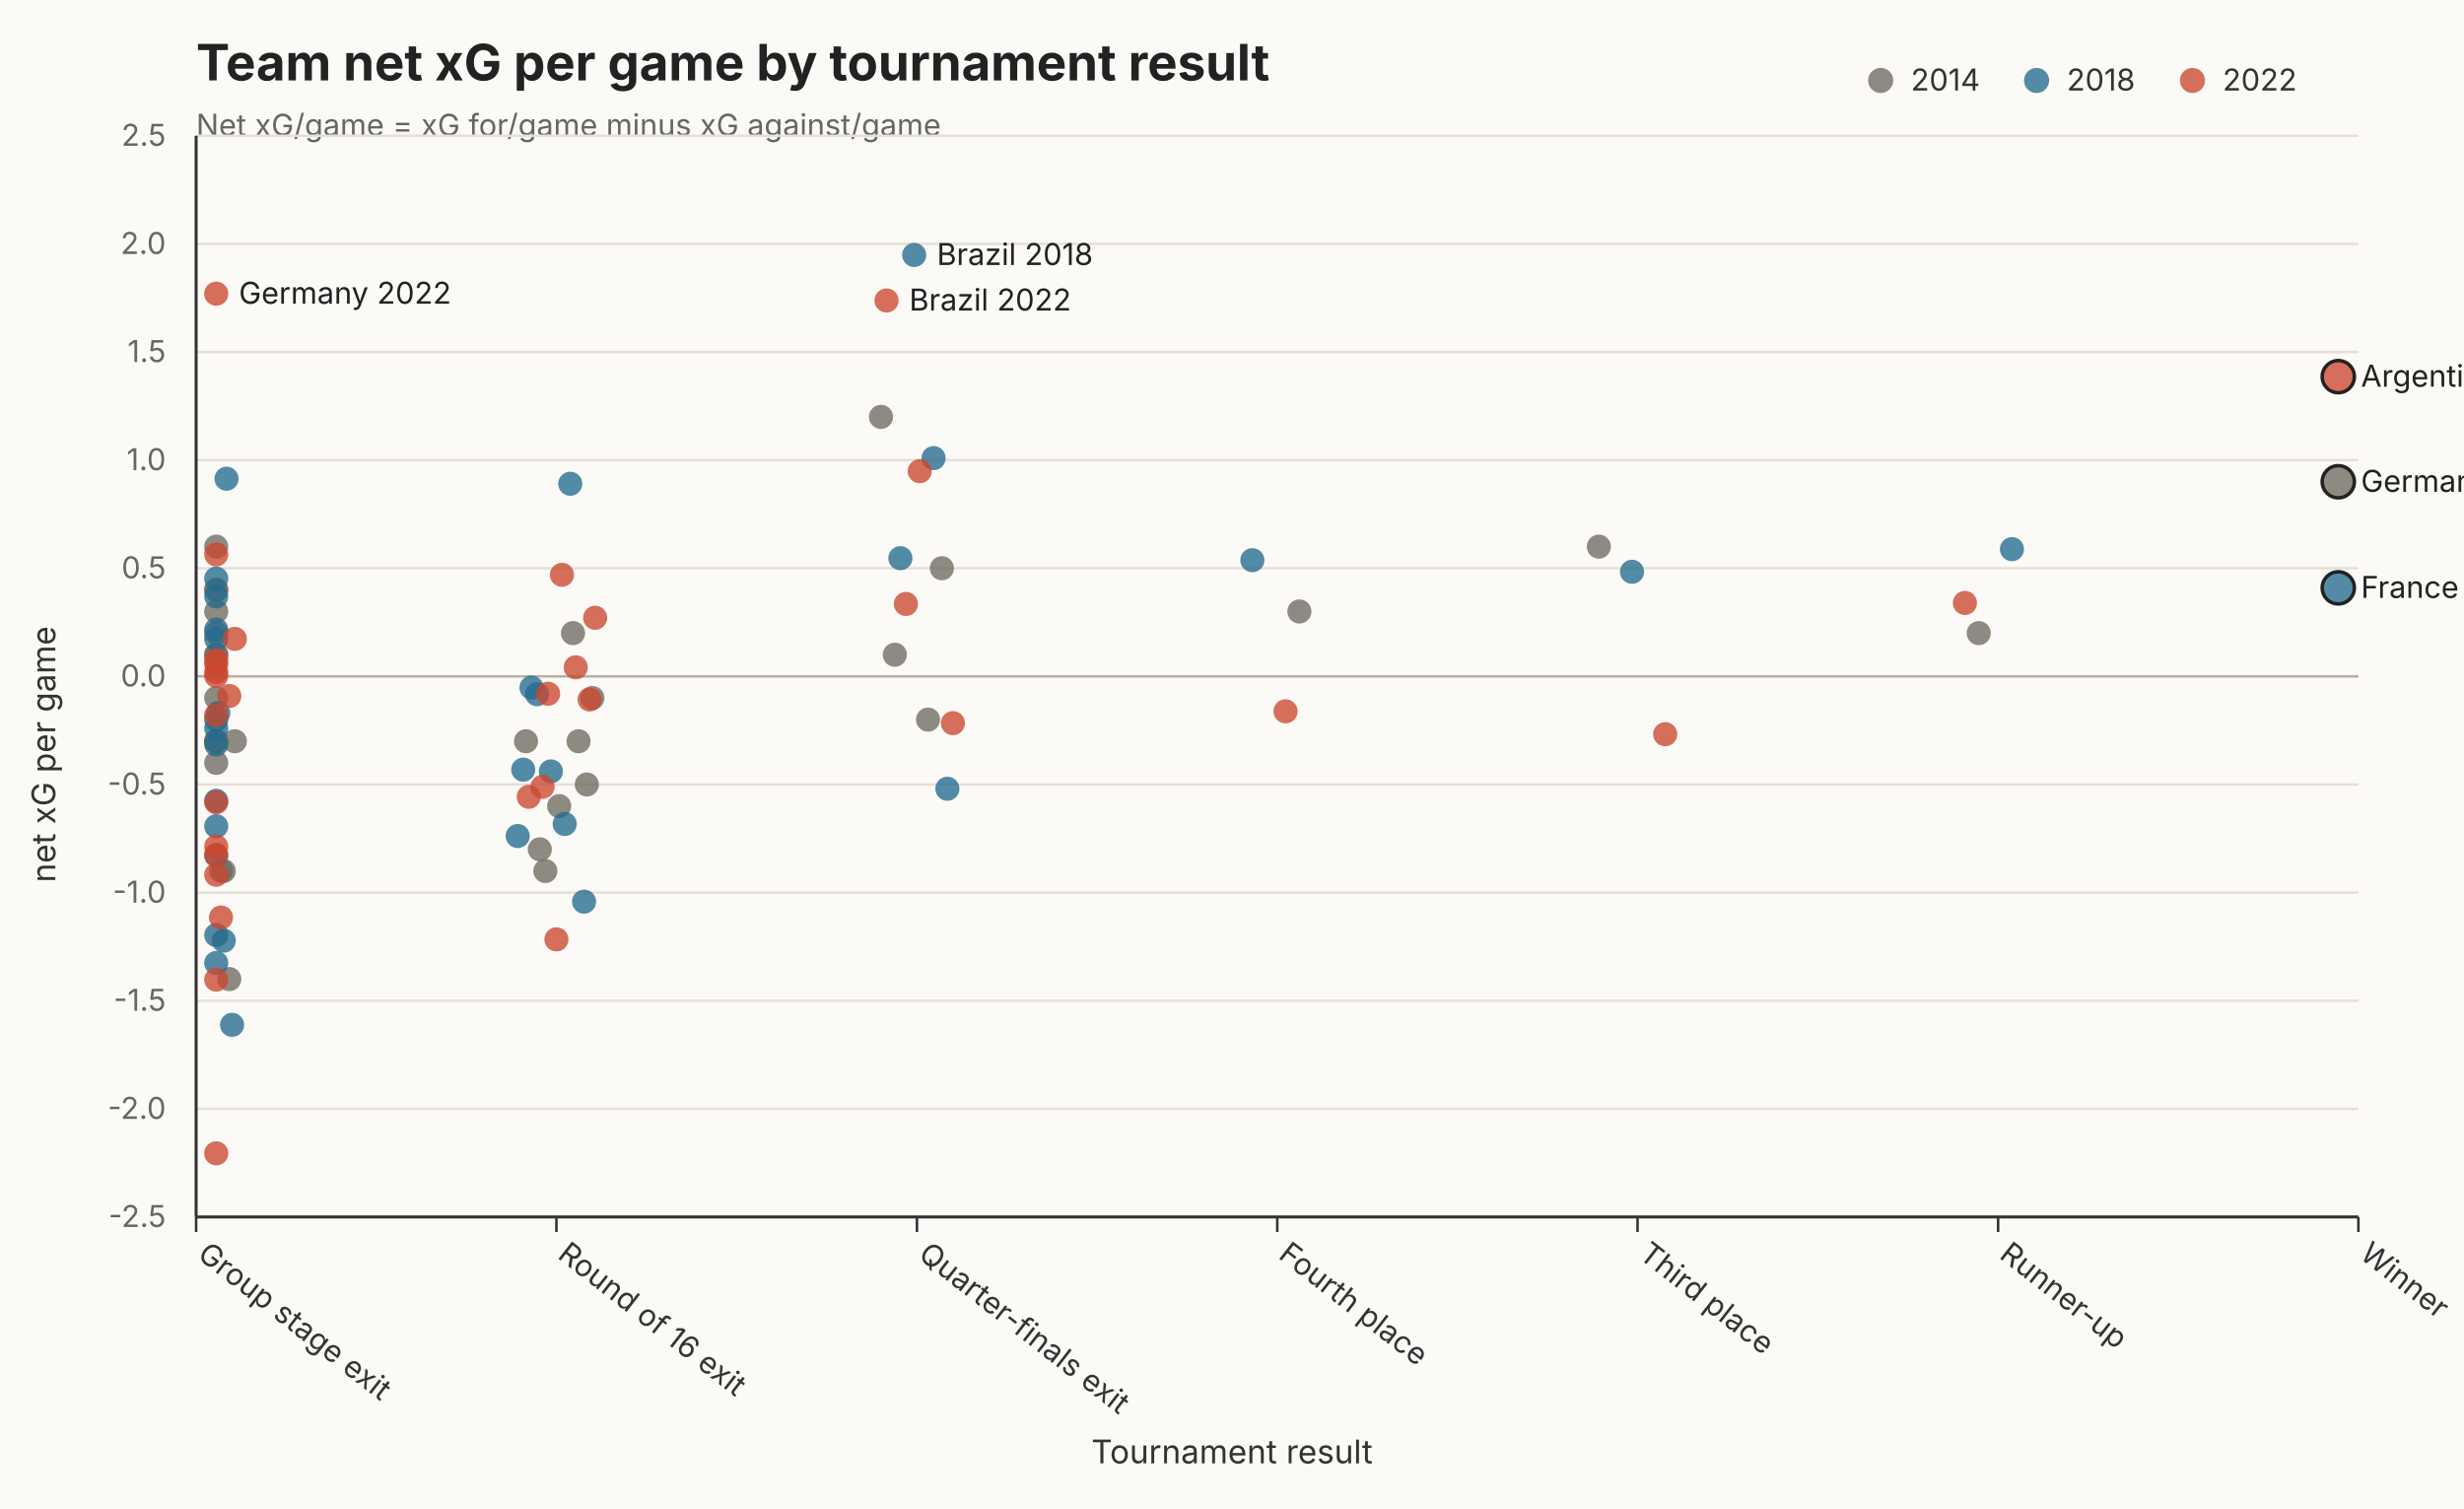
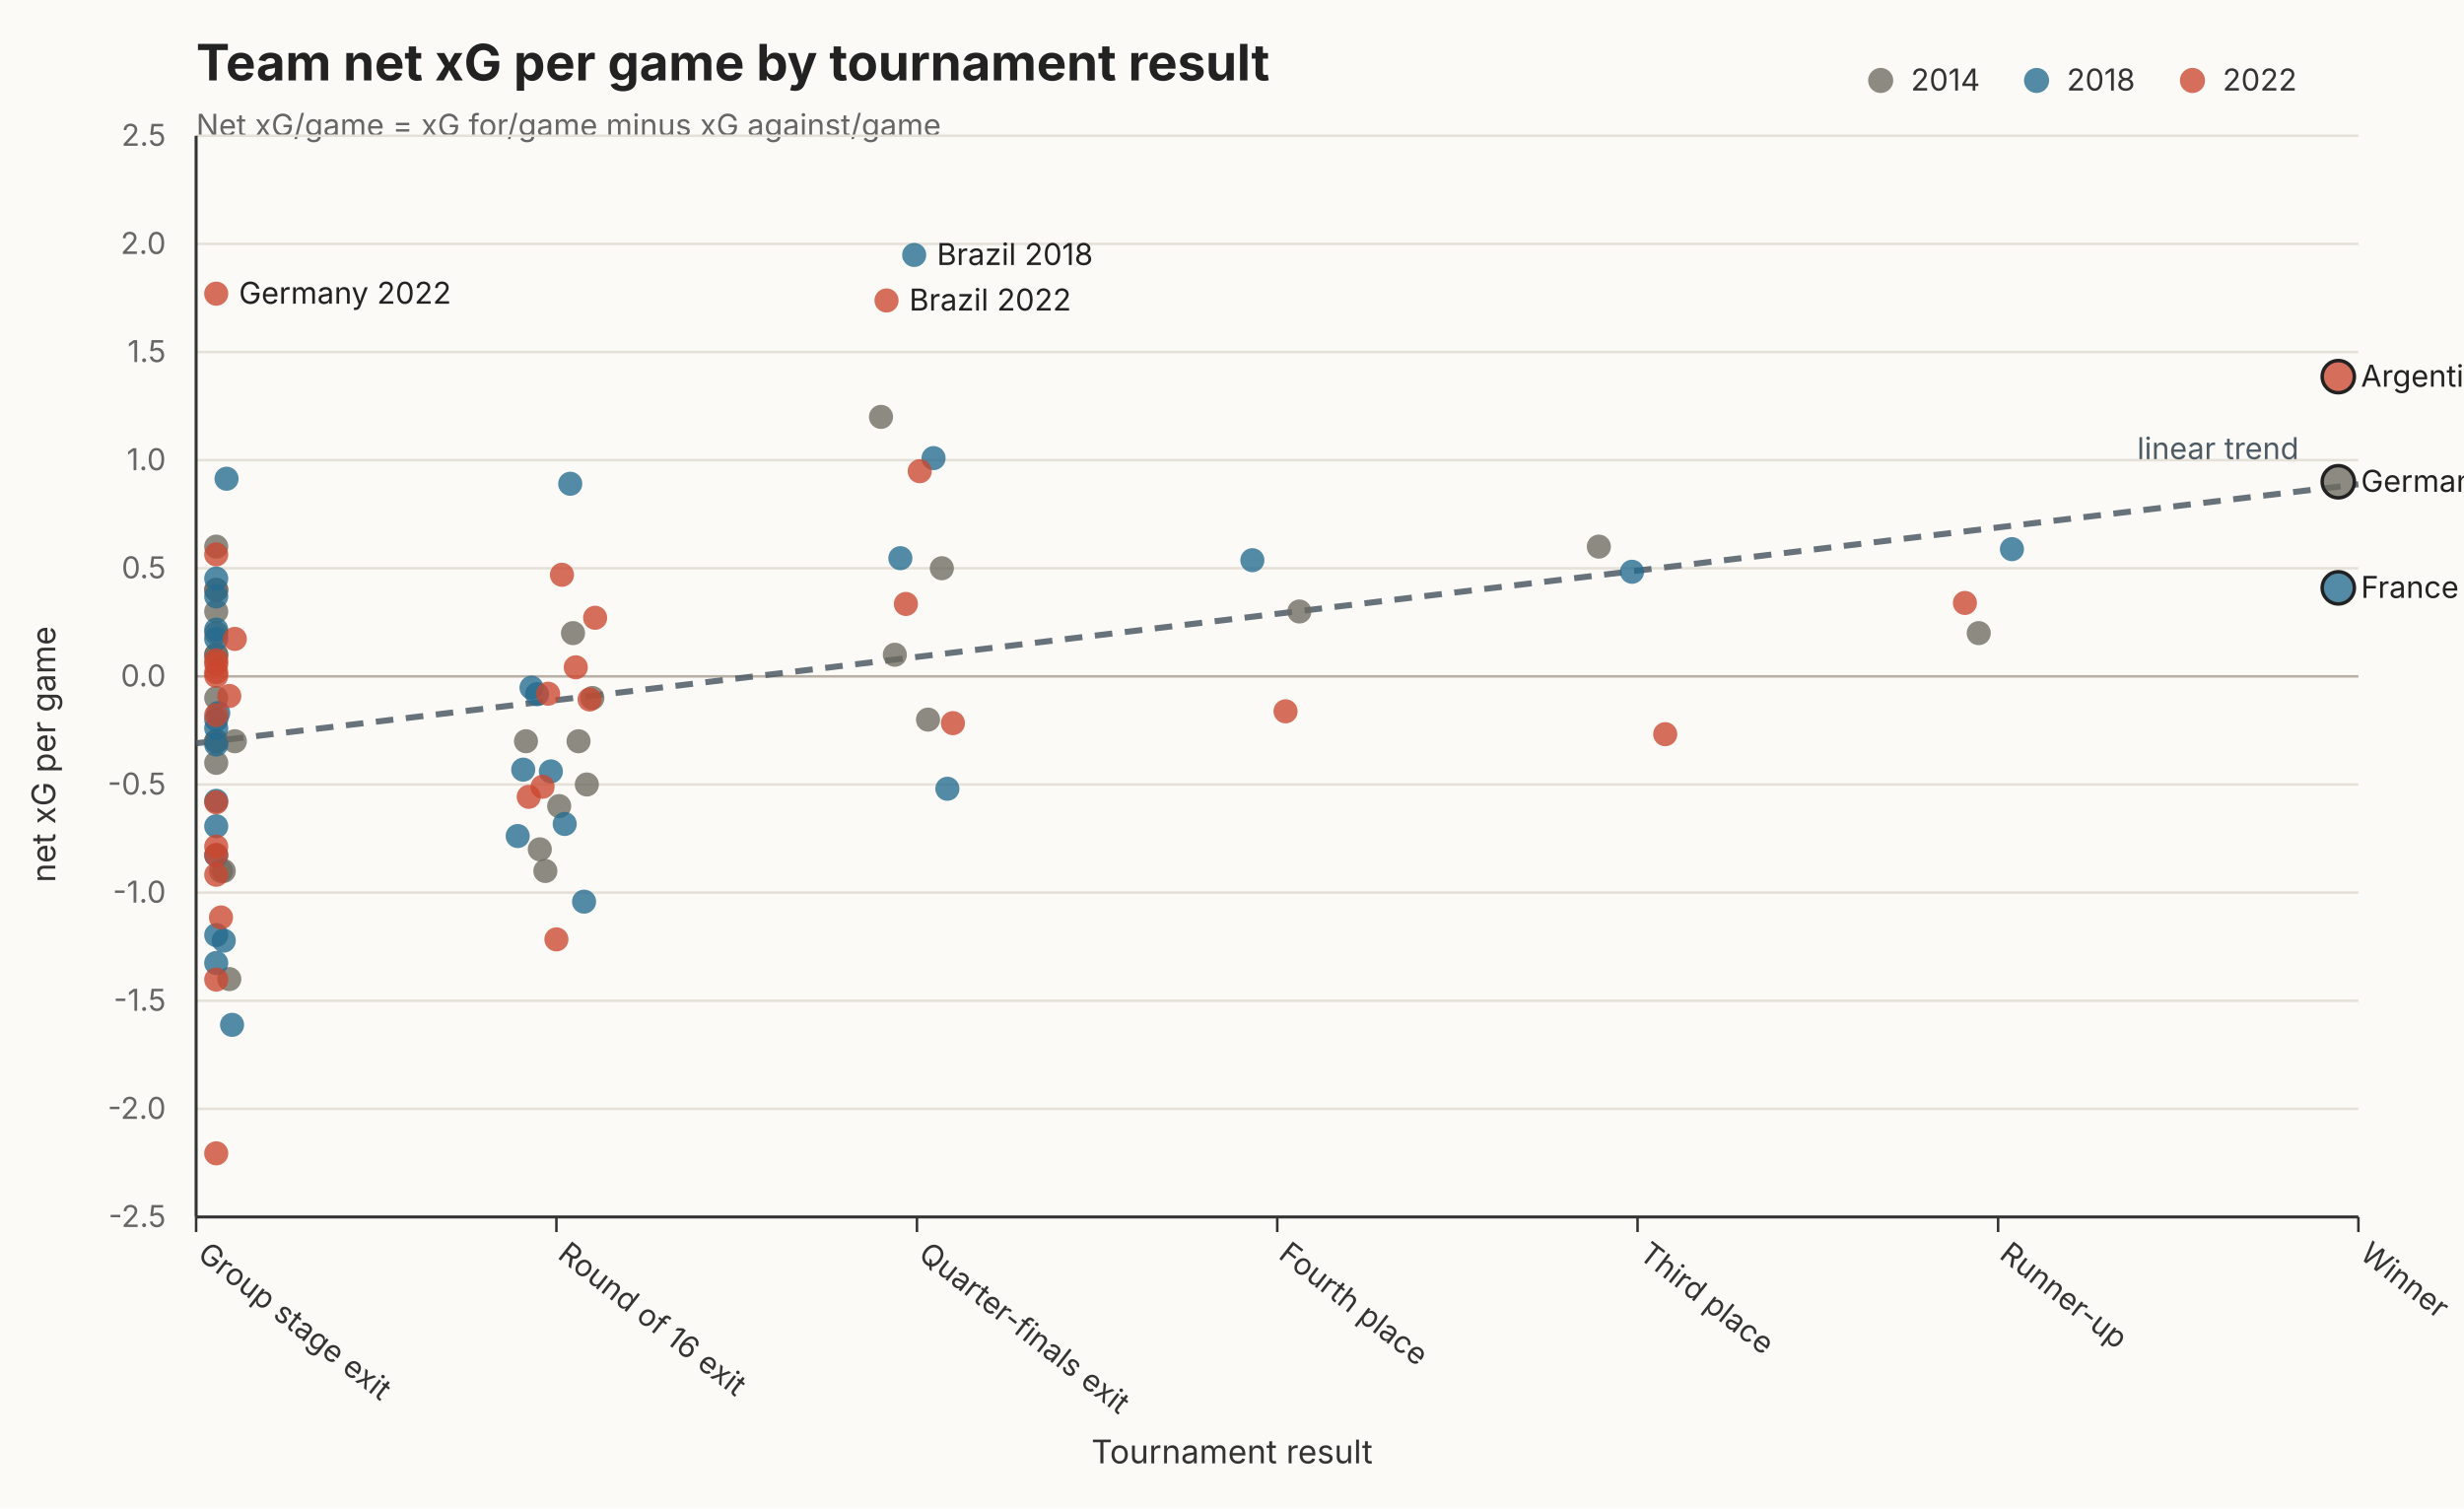
<svg xmlns="http://www.w3.org/2000/svg" viewBox="0 0 980 600" role="img" aria-labelledby="title desc">
  <rect width="980" height="600" fill="#fbfaf7" />
  <text x="78" y="32" font-family="Inter, Arial, sans-serif" font-size="20" font-weight="700" fill="#222">Team net xG per game by tournament result</text>
  <text x="78" y="54" font-family="Inter, Arial, sans-serif" font-size="12" fill="#666">Net xG/game = xG for/game minus xG against/game</text>
  <line x1="78" y1="484.0" x2="938" y2="484.0" stroke="#e5e0d8" stroke-width="1" />
  <text x="66" y="488.0" text-anchor="end" font-family="Inter, Arial, sans-serif" font-size="12" fill="#666">-2.5</text>
  <line x1="78" y1="441.0" x2="938" y2="441.0" stroke="#e5e0d8" stroke-width="1" />
  <text x="66" y="445.0" text-anchor="end" font-family="Inter, Arial, sans-serif" font-size="12" fill="#666">-2.0</text>
  <line x1="78" y1="398.0" x2="938" y2="398.0" stroke="#e5e0d8" stroke-width="1" />
  <text x="66" y="402.0" text-anchor="end" font-family="Inter, Arial, sans-serif" font-size="12" fill="#666">-1.5</text>
  <line x1="78" y1="355.0" x2="938" y2="355.0" stroke="#e5e0d8" stroke-width="1" />
  <text x="66" y="359.0" text-anchor="end" font-family="Inter, Arial, sans-serif" font-size="12" fill="#666">-1.0</text>
  <line x1="78" y1="312.0" x2="938" y2="312.0" stroke="#e5e0d8" stroke-width="1" />
  <text x="66" y="316.0" text-anchor="end" font-family="Inter, Arial, sans-serif" font-size="12" fill="#666">-0.5</text>
  <line x1="78" y1="269.0" x2="938" y2="269.0" stroke="#b8b0a5" stroke-width="1" />
  <text x="66" y="273.0" text-anchor="end" font-family="Inter, Arial, sans-serif" font-size="12" fill="#666">0.0</text>
  <line x1="78" y1="226.0" x2="938" y2="226.0" stroke="#e5e0d8" stroke-width="1" />
  <text x="66" y="230.0" text-anchor="end" font-family="Inter, Arial, sans-serif" font-size="12" fill="#666">0.5</text>
  <line x1="78" y1="183.0" x2="938" y2="183.0" stroke="#e5e0d8" stroke-width="1" />
  <text x="66" y="187.0" text-anchor="end" font-family="Inter, Arial, sans-serif" font-size="12" fill="#666">1.0</text>
  <line x1="78" y1="140.0" x2="938" y2="140.0" stroke="#e5e0d8" stroke-width="1" />
  <text x="66" y="144.0" text-anchor="end" font-family="Inter, Arial, sans-serif" font-size="12" fill="#666">1.5</text>
  <line x1="78" y1="97.0" x2="938" y2="97.0" stroke="#e5e0d8" stroke-width="1" />
  <text x="66" y="101.0" text-anchor="end" font-family="Inter, Arial, sans-serif" font-size="12" fill="#666">2.0</text>
  <line x1="78" y1="54.0" x2="938" y2="54.0" stroke="#e5e0d8" stroke-width="1" />
  <text x="66" y="58.0" text-anchor="end" font-family="Inter, Arial, sans-serif" font-size="12" fill="#666">2.5</text>
  <line x1="78" y1="484" x2="938" y2="484" stroke="#333" stroke-width="1.2" />
  <line x1="78" y1="54" x2="78" y2="484" stroke="#333" stroke-width="1.2" />
  <line x1="78.0" y1="484" x2="78.0" y2="490" stroke="#333" stroke-width="1" />
  <text transform="translate(78.0 500) rotate(38)" text-anchor="start" font-family="Inter, Arial, sans-serif" font-size="12" fill="#333">Group stage exit</text>
  <line x1="221.3" y1="484" x2="221.3" y2="490" stroke="#333" stroke-width="1" />
  <text transform="translate(221.3 500) rotate(38)" text-anchor="start" font-family="Inter, Arial, sans-serif" font-size="12" fill="#333">Round of 16 exit</text>
  <line x1="364.7" y1="484" x2="364.7" y2="490" stroke="#333" stroke-width="1" />
  <text transform="translate(364.7 500) rotate(38)" text-anchor="start" font-family="Inter, Arial, sans-serif" font-size="12" fill="#333">Quarter-finals exit</text>
  <line x1="508.0" y1="484" x2="508.0" y2="490" stroke="#333" stroke-width="1" />
  <text transform="translate(508.0 500) rotate(38)" text-anchor="start" font-family="Inter, Arial, sans-serif" font-size="12" fill="#333">Fourth place</text>
  <line x1="651.3" y1="484" x2="651.3" y2="490" stroke="#333" stroke-width="1" />
  <text transform="translate(651.3 500) rotate(38)" text-anchor="start" font-family="Inter, Arial, sans-serif" font-size="12" fill="#333">Third place</text>
  <line x1="794.7" y1="484" x2="794.7" y2="490" stroke="#333" stroke-width="1" />
  <text transform="translate(794.7 500) rotate(38)" text-anchor="start" font-family="Inter, Arial, sans-serif" font-size="12" fill="#333">Runner-up</text>
  <line x1="938.0" y1="484" x2="938.0" y2="490" stroke="#333" stroke-width="1" />
  <text transform="translate(938.0 500) rotate(38)" text-anchor="start" font-family="Inter, Arial, sans-serif" font-size="12" fill="#333">Winner</text>
+   <line x1="78.0" y1="295.6" x2="938.0" y2="192.6" stroke="#4f5b64" stroke-width="2.4" stroke-dasharray="7 5" stroke-opacity="0.85" />
+   <text x="850.0" y="182.6" font-family="Inter, Arial, sans-serif" font-size="12" fill="#4f5b64">linear trend</text>
  <circle cx="86.0" cy="277.6" r="4.8" fill="#6d6a61" fill-opacity="0.78" />
  <circle cx="86.0" cy="234.6" r="4.8" fill="#6d6a61" fill-opacity="0.78" />
  <circle cx="89.0" cy="346.4" r="4.8" fill="#6d6a61" fill-opacity="0.78" />
  <circle cx="86.0" cy="260.4" r="4.8" fill="#6d6a61" fill-opacity="0.78" />
  <circle cx="86.0" cy="294.8" r="4.8" fill="#6d6a61" fill-opacity="0.78" />
  <circle cx="86.0" cy="217.4" r="4.8" fill="#6d6a61" fill-opacity="0.78" />
  <circle cx="86.0" cy="251.8" r="4.8" fill="#6d6a61" fill-opacity="0.78" />
  <circle cx="91.2" cy="389.4" r="4.8" fill="#6d6a61" fill-opacity="0.78" />
  <circle cx="86.0" cy="303.4" r="4.8" fill="#6d6a61" fill-opacity="0.78" />
  <circle cx="86.0" cy="294.8" r="4.8" fill="#6d6a61" fill-opacity="0.78" />
  <circle cx="86.0" cy="234.6" r="4.8" fill="#6d6a61" fill-opacity="0.78" />
  <circle cx="86.0" cy="294.8" r="4.8" fill="#6d6a61" fill-opacity="0.78" />
  <circle cx="93.4" cy="294.8" r="4.8" fill="#6d6a61" fill-opacity="0.78" />
  <circle cx="86.0" cy="243.2" r="4.8" fill="#6d6a61" fill-opacity="0.78" />
  <circle cx="87.9" cy="346.4" r="4.8" fill="#6d6a61" fill-opacity="0.78" />
  <circle cx="86.0" cy="260.4" r="4.8" fill="#6d6a61" fill-opacity="0.78" />
  <circle cx="86.0" cy="237.2" r="4.8" fill="#246a8f" fill-opacity="0.78" />
  <circle cx="86.0" cy="383.0" r="4.8" fill="#246a8f" fill-opacity="0.78" />
  <circle cx="86.0" cy="340.2" r="4.8" fill="#246a8f" fill-opacity="0.78" />
  <circle cx="90.1" cy="190.4" r="4.8" fill="#246a8f" fill-opacity="0.78" />
  <circle cx="86.0" cy="250.4" r="4.8" fill="#246a8f" fill-opacity="0.78" />
  <circle cx="86.0" cy="328.6" r="4.8" fill="#246a8f" fill-opacity="0.78" />
  <circle cx="86.0" cy="286.2" r="4.8" fill="#246a8f" fill-opacity="0.78" />
  <circle cx="86.0" cy="289.6" r="4.8" fill="#246a8f" fill-opacity="0.78" />
  <circle cx="92.3" cy="407.6" r="4.8" fill="#246a8f" fill-opacity="0.78" />
  <circle cx="86.0" cy="318.5" r="4.8" fill="#246a8f" fill-opacity="0.78" />
  <circle cx="86.8" cy="283.6" r="4.8" fill="#246a8f" fill-opacity="0.78" />
  <circle cx="86.0" cy="296.1" r="4.8" fill="#246a8f" fill-opacity="0.78" />
  <circle cx="86.0" cy="230.1" r="4.8" fill="#246a8f" fill-opacity="0.78" />
  <circle cx="86.0" cy="254.1" r="4.8" fill="#246a8f" fill-opacity="0.78" />
  <circle cx="86.0" cy="371.9" r="4.8" fill="#246a8f" fill-opacity="0.78" />
  <circle cx="89.0" cy="374.1" r="4.8" fill="#246a8f" fill-opacity="0.78" />
  <circle cx="86.0" cy="284.4" r="4.8" fill="#ca472f" fill-opacity="0.78" />
  <circle cx="86.0" cy="340.0" r="4.8" fill="#ca472f" fill-opacity="0.78" />
  <circle cx="86.0" cy="262.6" r="4.8" fill="#ca472f" fill-opacity="0.78" />
  <circle cx="86.0" cy="458.7" r="4.8" fill="#ca472f" fill-opacity="0.78" />
  <circle cx="91.2" cy="276.8" r="4.8" fill="#ca472f" fill-opacity="0.78" />
  <circle cx="86.0" cy="220.5" r="4.8" fill="#ca472f" fill-opacity="0.78" />
  <circle cx="86.0" cy="116.8" r="4.8" fill="#ca472f" fill-opacity="0.78" />
  <circle cx="86.0" cy="319.1" r="4.8" fill="#ca472f" fill-opacity="0.78" />
  <circle cx="86.0" cy="267.3" r="4.8" fill="#ca472f" fill-opacity="0.78" />
  <circle cx="93.4" cy="254.1" r="4.8" fill="#ca472f" fill-opacity="0.78" />
  <circle cx="86.0" cy="336.7" r="4.8" fill="#ca472f" fill-opacity="0.78" />
  <circle cx="87.9" cy="364.9" r="4.8" fill="#ca472f" fill-opacity="0.78" />
  <circle cx="86.0" cy="389.6" r="4.8" fill="#ca472f" fill-opacity="0.78" />
  <circle cx="86.0" cy="268.8" r="4.8" fill="#ca472f" fill-opacity="0.78" />
  <circle cx="86.0" cy="264.1" r="4.8" fill="#ca472f" fill-opacity="0.78" />
  <circle cx="86.0" cy="347.9" r="4.8" fill="#ca472f" fill-opacity="0.78" />
  <circle cx="233.4" cy="312.0" r="4.8" fill="#6d6a61" fill-opacity="0.78" />
  <circle cx="214.7" cy="337.8" r="4.8" fill="#6d6a61" fill-opacity="0.78" />
  <circle cx="227.9" cy="251.8" r="4.8" fill="#6d6a61" fill-opacity="0.78" />
  <circle cx="209.2" cy="294.8" r="4.8" fill="#6d6a61" fill-opacity="0.78" />
  <circle cx="222.4" cy="320.6" r="4.8" fill="#6d6a61" fill-opacity="0.78" />
  <circle cx="235.6" cy="277.6" r="4.8" fill="#6d6a61" fill-opacity="0.78" />
  <circle cx="216.9" cy="346.4" r="4.8" fill="#6d6a61" fill-opacity="0.78" />
  <circle cx="230.1" cy="294.8" r="4.8" fill="#6d6a61" fill-opacity="0.78" />
  <circle cx="211.4" cy="273.5" r="4.8" fill="#246a8f" fill-opacity="0.78" />
  <circle cx="224.6" cy="327.7" r="4.8" fill="#246a8f" fill-opacity="0.78" />
  <circle cx="205.9" cy="332.5" r="4.8" fill="#246a8f" fill-opacity="0.78" />
  <circle cx="219.1" cy="306.8" r="4.8" fill="#246a8f" fill-opacity="0.78" />
  <circle cx="232.3" cy="358.6" r="4.8" fill="#246a8f" fill-opacity="0.78" />
  <circle cx="213.6" cy="276.1" r="4.8" fill="#246a8f" fill-opacity="0.78" />
  <circle cx="226.8" cy="192.4" r="4.8" fill="#246a8f" fill-opacity="0.78" />
  <circle cx="208.1" cy="306.1" r="4.8" fill="#246a8f" fill-opacity="0.78" />
  <circle cx="221.3" cy="373.6" r="4.8" fill="#ca472f" fill-opacity="0.78" />
  <circle cx="234.5" cy="278.2" r="4.8" fill="#ca472f" fill-opacity="0.78" />
  <circle cx="215.8" cy="312.9" r="4.8" fill="#ca472f" fill-opacity="0.78" />
  <circle cx="229.0" cy="265.4" r="4.8" fill="#ca472f" fill-opacity="0.78" />
  <circle cx="210.3" cy="316.9" r="4.8" fill="#ca472f" fill-opacity="0.78" />
  <circle cx="223.5" cy="228.6" r="4.8" fill="#ca472f" fill-opacity="0.78" />
  <circle cx="236.7" cy="245.7" r="4.8" fill="#ca472f" fill-opacity="0.78" />
  <circle cx="218.0" cy="275.9" r="4.8" fill="#ca472f" fill-opacity="0.78" />
  <circle cx="374.6" cy="226.0" r="4.8" fill="#6d6a61" fill-opacity="0.78" />
  <circle cx="355.9" cy="260.4" r="4.8" fill="#6d6a61" fill-opacity="0.78" />
  <circle cx="369.1" cy="286.2" r="4.8" fill="#6d6a61" fill-opacity="0.78" />
  <circle cx="350.4" cy="165.8" r="4.8" fill="#6d6a61" fill-opacity="0.78" />
  <circle cx="363.6" cy="101.4" r="4.8" fill="#246a8f" fill-opacity="0.78" />
  <circle cx="376.8" cy="313.7" r="4.8" fill="#246a8f" fill-opacity="0.78" />
  <circle cx="358.1" cy="222.0" r="4.8" fill="#246a8f" fill-opacity="0.78" />
  <circle cx="371.3" cy="182.2" r="4.8" fill="#246a8f" fill-opacity="0.78" />
  <circle cx="352.6" cy="119.5" r="4.8" fill="#ca472f" fill-opacity="0.78" />
  <circle cx="365.8" cy="187.4" r="4.8" fill="#ca472f" fill-opacity="0.78" />
  <circle cx="379.0" cy="287.6" r="4.8" fill="#ca472f" fill-opacity="0.78" />
  <circle cx="360.3" cy="240.2" r="4.8" fill="#ca472f" fill-opacity="0.78" />
  <circle cx="516.8" cy="243.2" r="4.8" fill="#6d6a61" fill-opacity="0.78" />
  <circle cx="498.1" cy="222.8" r="4.8" fill="#246a8f" fill-opacity="0.78" />
  <circle cx="511.3" cy="282.9" r="4.8" fill="#ca472f" fill-opacity="0.78" />
  <circle cx="635.9" cy="217.4" r="4.8" fill="#6d6a61" fill-opacity="0.78" />
  <circle cx="649.1" cy="227.4" r="4.8" fill="#246a8f" fill-opacity="0.78" />
  <circle cx="662.3" cy="292.0" r="4.8" fill="#ca472f" fill-opacity="0.78" />
  <circle cx="787.0" cy="251.8" r="4.8" fill="#6d6a61" fill-opacity="0.78" />
  <circle cx="800.2" cy="218.4" r="4.8" fill="#246a8f" fill-opacity="0.78" />
  <circle cx="781.5" cy="239.8" r="4.8" fill="#ca472f" fill-opacity="0.78" />
  <circle cx="930.0" cy="191.6" r="6.4" fill="#6d6a61" fill-opacity="0.78" stroke="#222" stroke-width="1.4" />
  <circle cx="930.0" cy="233.8" r="6.4" fill="#246a8f" fill-opacity="0.78" stroke="#222" stroke-width="1.4" />
  <circle cx="930.0" cy="149.8" r="6.4" fill="#ca472f" fill-opacity="0.78" stroke="#222" stroke-width="1.4" />
  <text x="372.6" y="105.4" font-family="Inter, Arial, sans-serif" font-size="12" fill="#222">Brazil 2018</text>
  <text x="95.0" y="120.8" font-family="Inter, Arial, sans-serif" font-size="12" fill="#222">Germany 2022</text>
  <text x="361.6" y="123.5" font-family="Inter, Arial, sans-serif" font-size="12" fill="#222">Brazil 2022</text>
  <text x="939.0" y="153.8" font-family="Inter, Arial, sans-serif" font-size="12" fill="#222">Argentina 2022</text>
  <text x="939.0" y="195.6" font-family="Inter, Arial, sans-serif" font-size="12" fill="#222">Germany 2014</text>
  <text x="939.0" y="237.8" font-family="Inter, Arial, sans-serif" font-size="12" fill="#222">France 2018</text>
  <text x="490.0" y="582" text-anchor="middle" font-family="Inter, Arial, sans-serif" font-size="13" fill="#333">Tournament result</text>
  <text transform="translate(22 300.0) rotate(-90)" text-anchor="middle" font-family="Inter, Arial, sans-serif" font-size="13" fill="#333">net xG per game</text>
  <circle cx="748" cy="32" r="5" fill="#6d6a61" fill-opacity="0.78" />
  <text x="760" y="36" font-family="Inter, Arial, sans-serif" font-size="12" fill="#333">2014</text>
  <circle cx="810" cy="32" r="5" fill="#246a8f" fill-opacity="0.78" />
  <text x="822" y="36" font-family="Inter, Arial, sans-serif" font-size="12" fill="#333">2018</text>
  <circle cx="872" cy="32" r="5" fill="#ca472f" fill-opacity="0.78" />
  <text x="884" y="36" font-family="Inter, Arial, sans-serif" font-size="12" fill="#333">2022</text>
</svg>
